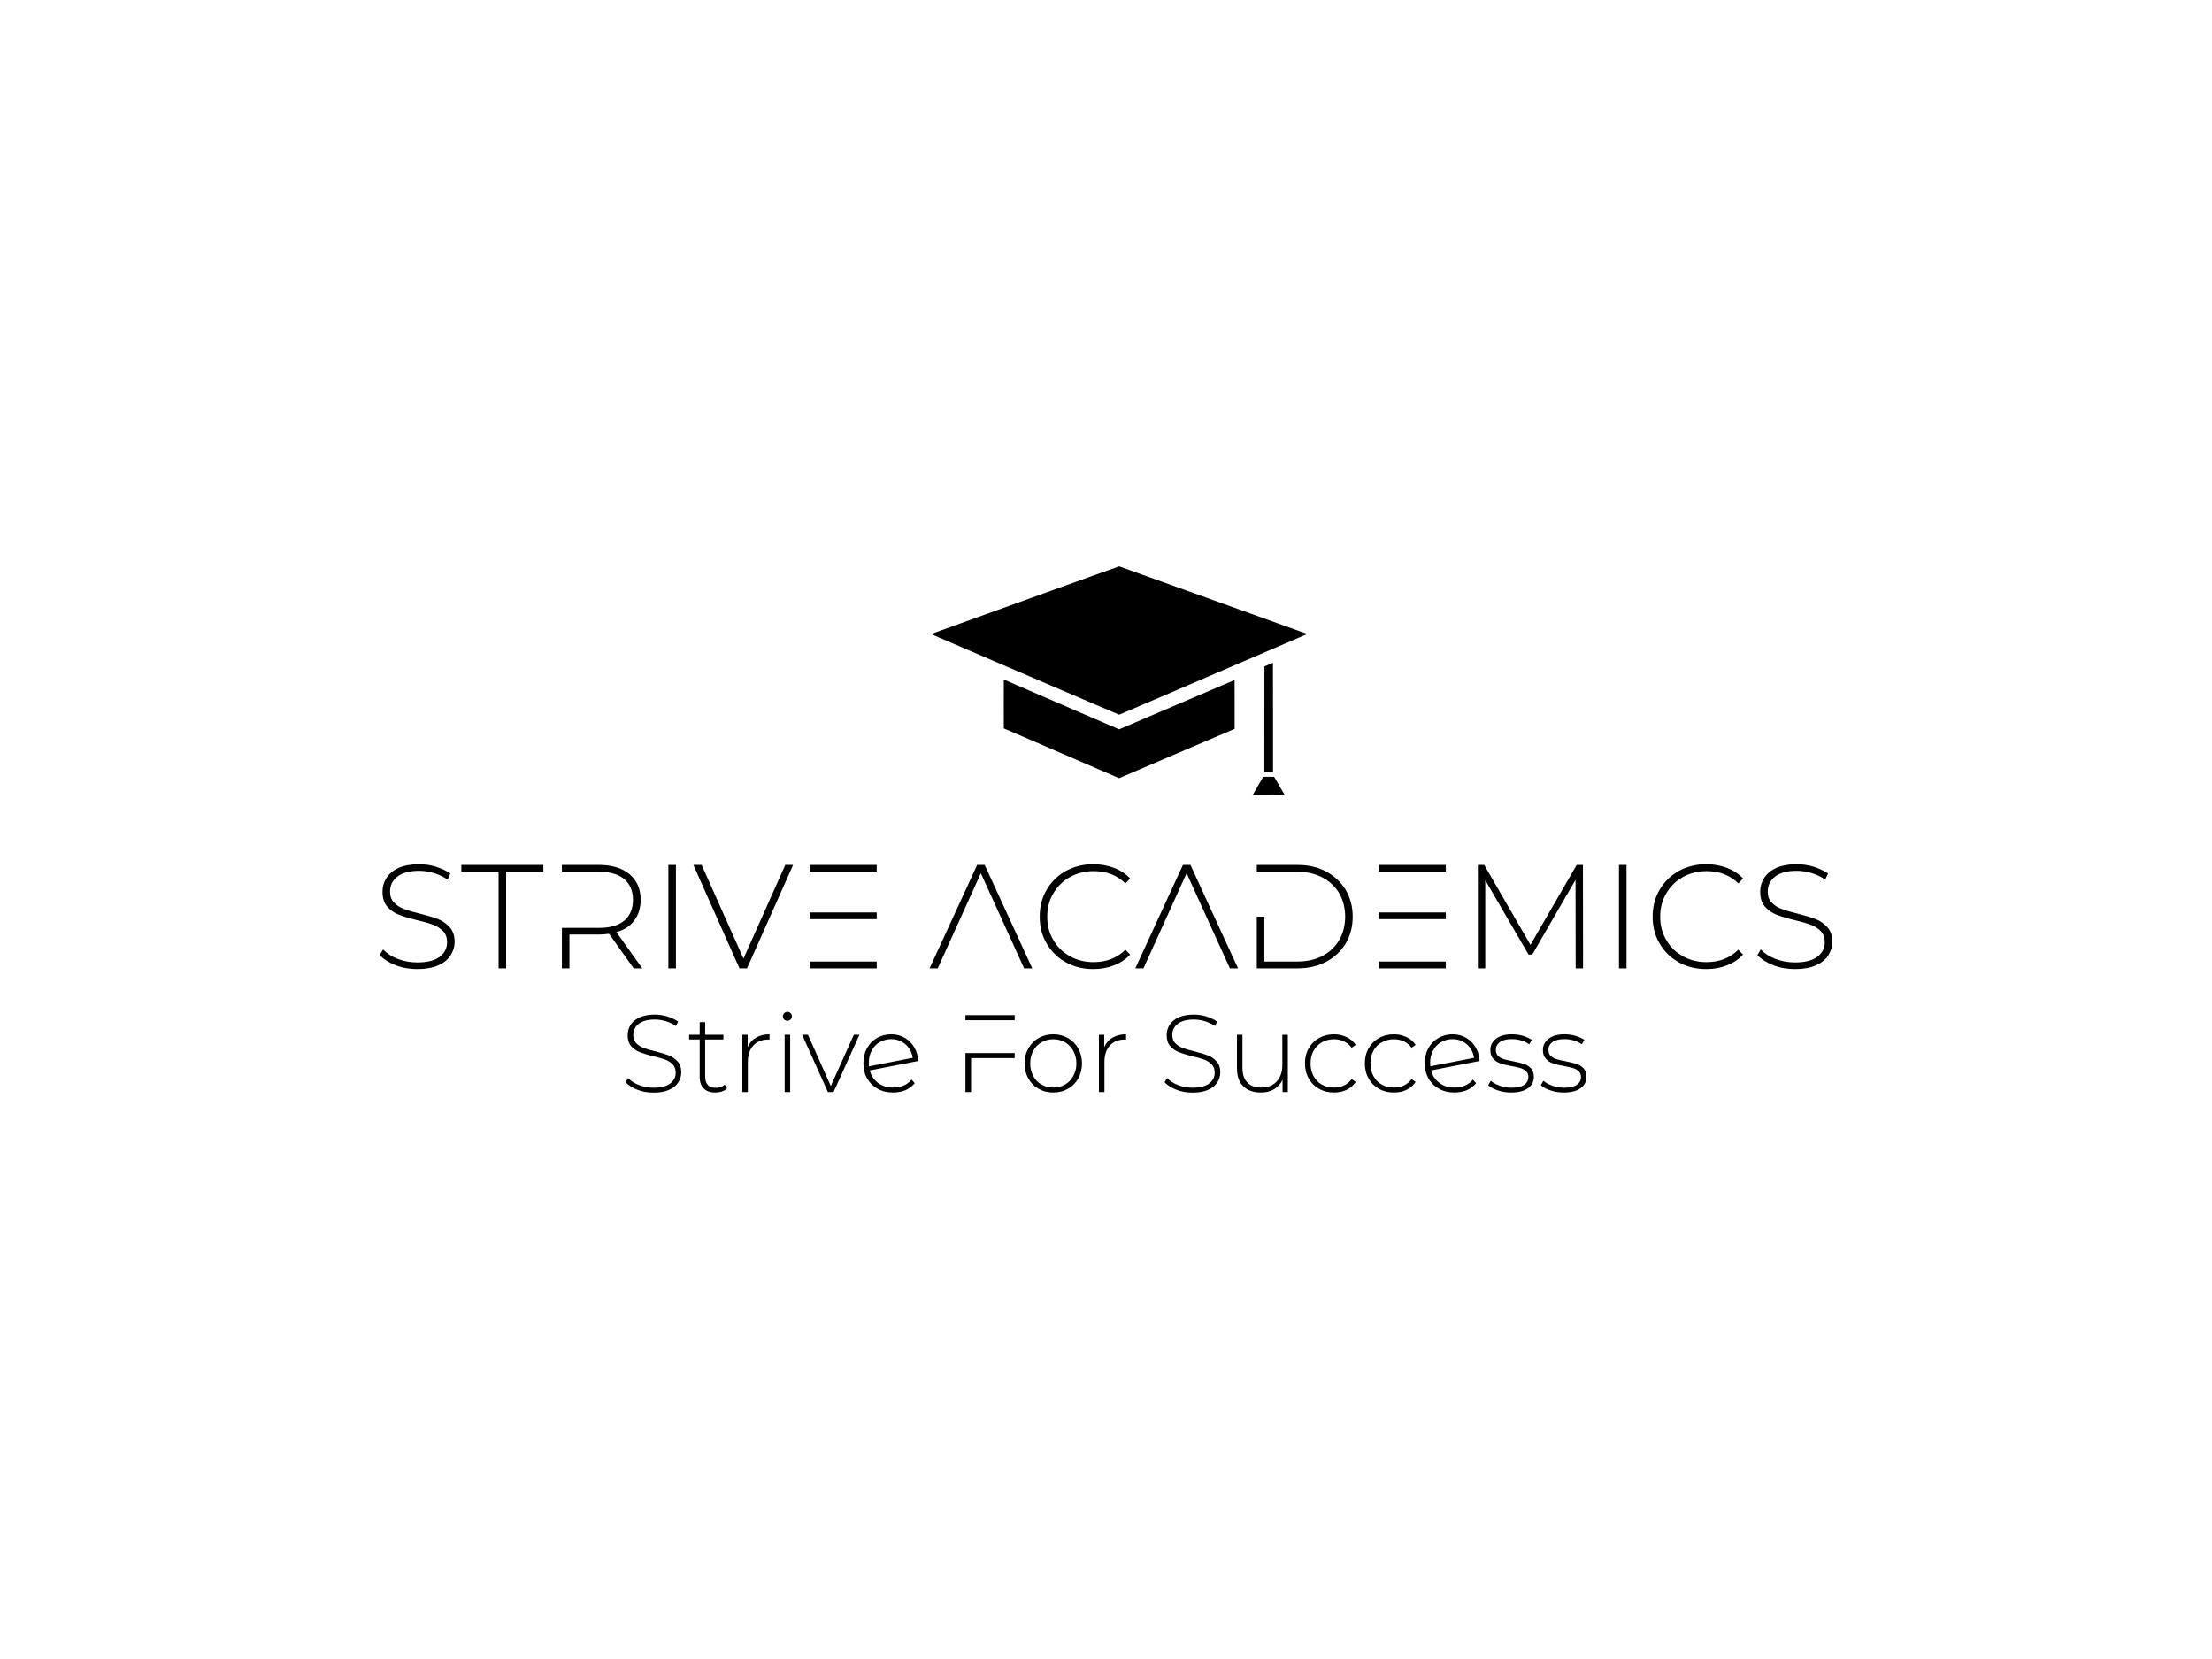
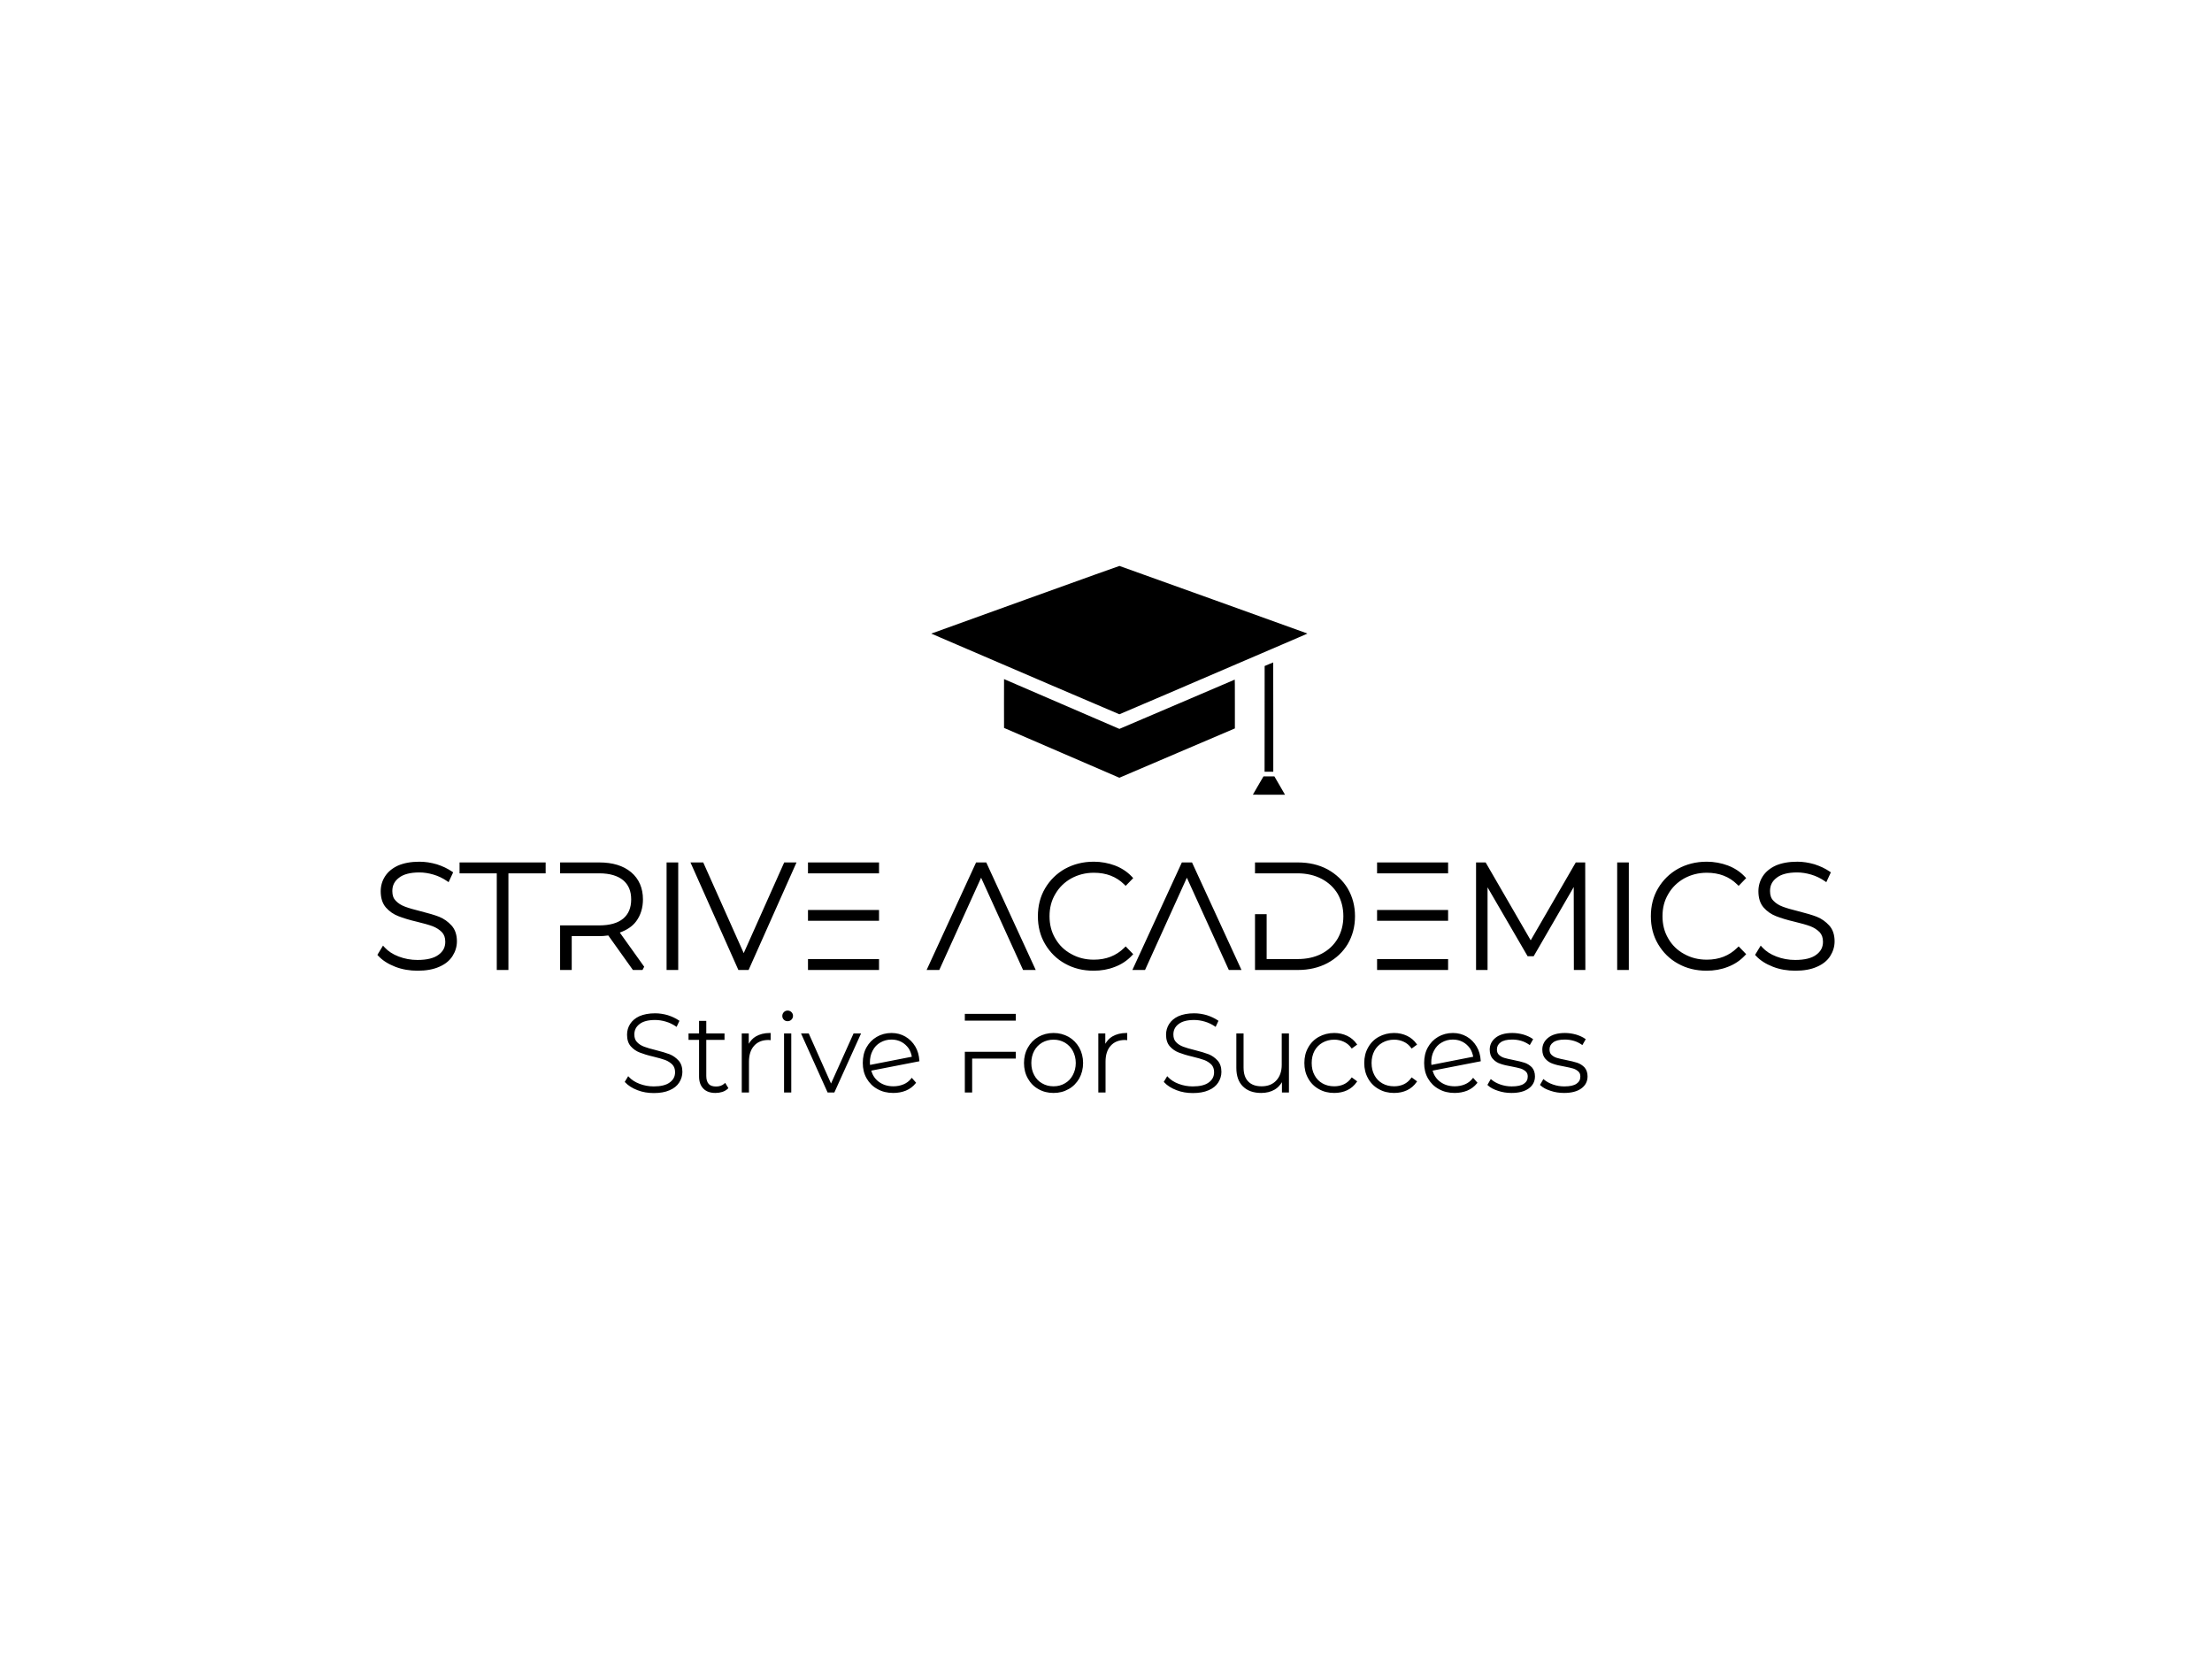
<svg xmlns="http://www.w3.org/2000/svg" id="svg4" xml:space="preserve" viewBox="0 0 1024 768" y="0px" x="0px" version="1.1">
  <defs id="defs8" />
-   <path id="path2" d="m518.1 262.19c-0.11-0.02-14.8 5.25-43.65 15.64-23.91 8.61-43.47 15.66-43.46 15.68 0.02 0.01 1.92 0.84 4.23 1.83 2.32 1 7.74 3.33 12.06 5.18 4.32 1.86 21.98 9.44 39.26 16.86 17.27 7.42 31.46 13.48 31.54 13.48s9.87-4.18 21.76-9.29c11.9-5.11 28.06-12.06 35.93-15.43s15.89-6.82 17.83-7.65c1.93-0.84 5.3-2.29 7.48-3.23 2.19-0.93 3.99-1.72 4.02-1.74 0.02-0.03-0.22-0.14-0.53-0.25-0.33-0.12-19.87-7.15-43.44-15.64-23.58-8.49-42.93-15.44-43.03-15.44zm71.18 44.67c-0.02-0.02-0.92 0.35-2 0.82l-1.95 0.84-0.02 24.46-0.01 24.46h4.02v-25.28c0-13.91-0.02-25.29-0.04-25.3zm-124.6 7.71v0.01c-0.01 0-0.02 5.09-0.01 11.3l0.01 11.3 26.7 11.53 26.69 11.53 26.74-11.42 26.74-11.41v-11.31c0-9.03-0.02-11.3-0.07-11.28-0.04 0.02-12.07 5.15-26.73 11.41l-26.65 11.39-0.31-0.12c-0.17-0.07-12.18-5.25-26.7-11.52-14.51-6.27-26.4-11.41-26.41-11.41zm120.12 45.04l-0.11 0.16c-0.06 0.08-1.17 1.98-2.46 4.22-1.3 2.24-2.35 4.08-2.35 4.09 0 0.02 3.34 0.03 7.43 0.03 4.08 0 7.43-0.01 7.43-0.02s-1.05-1.83-2.32-4.04c-1.28-2.21-2.39-4.11-2.46-4.23l-0.14-0.21h-2.51-2.51zm-390.76 40.44c-3.84 0-6.98 0.62-9.51 1.71-2.53 1.17-4.38 2.74-5.61 4.66-1.23 1.91-1.85 4.03-1.85 6.36 0 2.87 0.68 5.2 2.19 6.91 1.5 1.71 3.28 2.94 5.4 3.76s4.93 1.71 8.49 2.53c3.07 0.75 5.54 1.43 7.38 2.12 1.78 0.68 3.35 1.71 4.59 2.94 1.23 1.3 1.84 3.01 1.84 5.13 0 2.8-1.16 5.06-3.49 6.77-2.32 1.78-5.81 2.6-10.32 2.6-3.15 0-6.16-0.55-9.03-1.64-2.88-1.1-5.13-2.6-6.77-4.38l-1.58 2.6c1.78 1.91 4.24 3.49 7.39 4.72s6.5 1.78 10.05 1.78c3.77 0 6.98-0.55 9.58-1.71 2.6-1.1 4.51-2.67 5.75-4.58 1.23-1.92 1.91-4.04 1.91-6.37 0-2.8-0.75-5.06-2.26-6.7-1.5-1.64-3.28-2.94-5.33-3.76-2.12-0.82-4.93-1.64-8.41-2.53-3.15-0.75-5.68-1.51-7.46-2.19-1.85-0.68-3.35-1.64-4.58-2.94-1.23-1.23-1.85-2.94-1.85-5.13 0-2.81 1.09-5.13 3.42-6.91 2.26-1.78 5.61-2.67 10.06-2.67 2.18 0 4.44 0.34 6.77 1.03 2.32 0.68 4.44 1.71 6.36 3.01l1.3-2.81c-1.92-1.3-4.11-2.32-6.64-3.14-2.6-0.76-5.2-1.17-7.79-1.17zm312.1 0c-4.72 0-8.96 1.1-12.73 3.15-3.76 2.12-6.7 4.99-8.89 8.69-2.19 3.69-3.21 7.86-3.21 12.45 0 4.65 1.02 8.75 3.21 12.45 2.19 3.69 5.13 6.63 8.89 8.68 3.77 2.12 8.01 3.15 12.73 3.15 3.42 0 6.56-0.55 9.5-1.71 2.95-1.1 5.48-2.81 7.53-5l-2.19-2.25c-3.9 3.83-8.82 5.74-14.71 5.74-4.03 0-7.66-0.89-10.94-2.73-3.28-1.78-5.88-4.31-7.73-7.53-1.92-3.21-2.8-6.84-2.8-10.8 0-3.97 0.88-7.53 2.8-10.74 1.85-3.22 4.45-5.75 7.73-7.6 3.28-1.77 6.91-2.73 10.94-2.73 5.95 0 10.88 1.91 14.71 5.68l2.19-2.26c-2.05-2.19-4.58-3.83-7.46-4.93-2.94-1.09-6.15-1.71-9.57-1.71zm283.75 0c-4.72 0-8.96 1.1-12.72 3.15-3.76 2.12-6.71 4.99-8.89 8.69-2.19 3.69-3.22 7.86-3.22 12.45 0 4.65 1.03 8.75 3.22 12.45 2.18 3.69 5.13 6.63 8.89 8.68 3.76 2.12 8 3.15 12.72 3.15 3.42 0 6.57-0.55 9.51-1.71 2.94-1.1 5.47-2.81 7.52-5l-2.19-2.25c-3.9 3.83-8.82 5.74-14.7 5.74-4.04 0-7.66-0.89-10.95-2.73-3.28-1.78-5.88-4.31-7.73-7.53-1.91-3.21-2.8-6.84-2.8-10.8 0-3.97 0.89-7.53 2.8-10.74 1.85-3.22 4.45-5.75 7.73-7.6 3.29-1.77 6.91-2.73 10.95-2.73 5.95 0 10.87 1.91 14.7 5.68l2.19-2.26c-2.05-2.19-4.58-3.83-7.45-4.93-2.94-1.09-6.16-1.71-9.58-1.71zm41.92 0c-3.83 0-6.97 0.62-9.51 1.71-2.53 1.17-4.37 2.74-5.6 4.66-1.24 1.91-1.85 4.03-1.85 6.36 0 2.87 0.68 5.2 2.19 6.91 1.5 1.71 3.28 2.94 5.4 3.76s4.93 1.71 8.48 2.53c3.08 0.75 5.54 1.43 7.39 2.12 1.78 0.68 3.35 1.71 4.58 2.94 1.23 1.3 1.85 3.01 1.85 5.13 0 2.8-1.16 5.06-3.49 6.77-2.33 1.78-5.81 2.6-10.33 2.6-3.14 0-6.15-0.55-9.03-1.64-2.87-1.1-5.13-2.6-6.77-4.38l-1.57 2.6c1.78 1.91 4.24 3.49 7.39 4.72 3.14 1.23 6.49 1.78 10.05 1.78 3.76 0 6.98-0.55 9.58-1.71 2.6-1.1 4.51-2.67 5.74-4.58 1.23-1.92 1.92-4.04 1.92-6.37 0-2.8-0.75-5.06-2.26-6.7-1.5-1.64-3.28-2.94-5.34-3.76-2.12-0.82-4.92-1.64-8.41-2.53-3.14-0.75-5.68-1.51-7.45-2.19-1.85-0.68-3.36-1.64-4.59-2.94-1.23-1.23-1.84-2.94-1.84-5.13 0-2.81 1.09-5.13 3.42-6.91 2.26-1.78 5.61-2.67 10.05-2.67 2.19 0 4.45 0.34 6.77 1.03 2.33 0.68 4.45 1.71 6.37 3.01l1.29-2.81c-1.91-1.3-4.1-2.32-6.63-3.14-2.6-0.76-5.2-1.17-7.8-1.17zm-618.24 0.35v3.14h17.24v44.74h3.49v-44.74h17.23v-3.14h-37.96zm46.55 0v3.14h17.17c5.06 0 8.96 1.17 11.69 3.42 2.67 2.26 4.04 5.48 4.04 9.58 0 4.17-1.37 7.39-4.04 9.64-2.73 2.26-6.63 3.36-11.69 3.36h-17.17v18.74h3.49v-15.67h13.68c1.36 0 2.94-0.07 4.65-0.34l11.42 16.01h3.97l-11.97-16.76c3.55-1.03 6.36-2.81 8.27-5.4 1.92-2.6 2.94-5.75 2.94-9.58 0-4.99-1.71-8.96-5.13-11.83-3.42-2.88-8.14-4.31-14.15-4.31h-17.17zm49.29 0v47.88h3.49v-47.88h-3.49zm11.57 0l21.34 47.88h3.49l21.34-47.88h-3.62l-19.36 43.36-19.36-43.36h-3.83zm53.9 0v3.14h30.98v-3.14h-30.98zm77.47 0l-22.02 47.88h3.76l19.97-44.05 20.04 44.05h3.77l-22.03-47.88h-3.49zm95.26 0l-22.03 47.88h3.76l19.97-44.05 20.05 44.05h3.76l-22.03-47.88h-3.48zm34.2 0v3.14h18.67c4.38 0 8.28 0.89 11.7 2.67 3.35 1.78 5.95 4.24 7.8 7.32 1.78 3.15 2.73 6.77 2.73 10.81 0 4.1-0.95 7.66-2.73 10.8-1.85 3.15-4.45 5.61-7.8 7.39-3.42 1.78-7.32 2.6-11.7 2.6h-15.18v-20.79h-3.49v23.94h18.95c4.92 0 9.37-1.03 13.2-3.08s6.84-4.86 9.03-8.48c2.12-3.63 3.21-7.73 3.21-12.38 0-4.59-1.09-8.69-3.21-12.32-2.19-3.62-5.2-6.42-9.03-8.55-3.83-2.05-8.28-3.07-13.2-3.07h-18.95zm56.51 0v3.14h30.99v-3.14h-30.99zm45.82 0v47.88h3.42v-40.84l20.05 34.47h1.7l20.05-34.61 0.06 40.98h3.42l-0.06-47.88h-2.88l-21.41 37-21.41-37h-2.94zm65.33 0v47.88h3.49v-47.88h-3.49zm-374.59 22.02v3.08h30.98v-3.08h-30.98zm263.44 0v3.08h30.99v-3.08h-30.99zm-263.44 22.71v3.15h30.98v-3.15h-30.98zm263.44 0v3.15h30.99v-3.15h-30.99zm-273.81 23.29c-0.61 0-1.07 0.2-1.47 0.61-0.41 0.41-0.61 0.91-0.61 1.47 0 0.61 0.2 1.07 0.61 1.48 0.4 0.41 0.86 0.56 1.47 0.56 0.56 0 1.07-0.2 1.48-0.61s0.61-0.87 0.61-1.48c0-0.56-0.2-1.01-0.61-1.42s-0.92-0.61-1.48-0.61zm-61.34 1.27c-2.85 0-5.19 0.46-7.07 1.27-1.88 0.87-3.26 2.04-4.17 3.46-0.92 1.43-1.38 3-1.38 4.73 0 2.14 0.51 3.87 1.63 5.14s2.45 2.19 4.02 2.8c1.58 0.61 3.67 1.27 6.31 1.88 2.29 0.56 4.12 1.07 5.5 1.58 1.32 0.51 2.49 1.27 3.41 2.19 0.91 0.96 1.37 2.24 1.37 3.81 0 2.09-0.86 3.77-2.59 5.04-1.73 1.32-4.33 1.94-7.69 1.94-2.34 0-4.58-0.41-6.72-1.23-2.13-0.81-3.81-1.93-5.03-3.25l-1.17 1.93c1.32 1.43 3.15 2.6 5.49 3.51 2.34 0.92 4.84 1.32 7.48 1.32 2.8 0 5.19-0.4 7.13-1.27 1.93-0.81 3.35-1.98 4.27-3.41 0.91-1.42 1.42-3 1.42-4.73 0-2.08-0.56-3.76-1.67-4.98-1.12-1.23-2.45-2.19-3.97-2.8-1.58-0.61-3.67-1.22-6.26-1.89-2.34-0.56-4.23-1.11-5.55-1.62-1.37-0.51-2.49-1.23-3.41-2.19-0.91-0.92-1.37-2.19-1.37-3.82 0-2.08 0.81-3.81 2.54-5.14 1.68-1.32 4.18-1.98 7.48-1.98 1.63 0 3.31 0.25 5.04 0.76s3.31 1.28 4.73 2.24l0.97-2.09c-1.43-0.96-3.05-1.72-4.94-2.34-1.93-0.55-3.86-0.86-5.8-0.86zm249.53 0c-2.85 0-5.19 0.46-7.07 1.27-1.88 0.87-3.26 2.04-4.17 3.46-0.92 1.43-1.37 3-1.37 4.73 0 2.14 0.5 3.87 1.62 5.14s2.45 2.19 4.02 2.8c1.58 0.61 3.67 1.27 6.31 1.88 2.29 0.56 4.12 1.07 5.5 1.58 1.32 0.51 2.49 1.27 3.41 2.19 0.91 0.96 1.37 2.24 1.37 3.81 0 2.09-0.87 3.77-2.6 5.04-1.73 1.32-4.32 1.94-7.68 1.94-2.34 0-4.58-0.41-6.71-1.23-2.14-0.81-3.82-1.93-5.04-3.25l-1.17 1.93c1.32 1.43 3.15 2.6 5.49 3.51 2.34 0.92 4.84 1.32 7.48 1.32 2.8 0 5.19-0.4 7.13-1.27 1.93-0.81 3.35-1.98 4.27-3.41 0.92-1.42 1.42-3 1.42-4.73 0-2.08-0.55-3.76-1.67-4.98-1.12-1.23-2.45-2.19-3.97-2.8-1.58-0.61-3.67-1.22-6.26-1.89-2.34-0.56-4.22-1.11-5.55-1.62-1.37-0.51-2.49-1.23-3.41-2.19-0.91-0.92-1.37-2.19-1.37-3.82 0-2.08 0.81-3.81 2.54-5.14 1.68-1.32 4.18-1.98 7.48-1.98 1.63 0 3.31 0.25 5.04 0.76s3.31 1.28 4.73 2.24l0.97-2.09c-1.43-0.96-3.05-1.72-4.94-2.34-1.93-0.55-3.86-0.86-5.8-0.86zm-105.77 0.26v2.34h22.8v-2.34h-22.8zm-123.03 3.25v5.8h-4.88v2.19h4.88v17.35c0 2.29 0.61 4.07 1.88 5.34 1.22 1.27 3 1.88 5.34 1.88 1.02 0 2.04-0.15 3.01-0.45 0.96-0.31 1.78-0.82 2.44-1.43l-1.07-1.78c-1.12 1.02-2.49 1.48-4.12 1.48s-2.9-0.41-3.71-1.33c-0.82-0.91-1.23-2.23-1.23-3.96v-17.1h8.45v-2.19h-8.45v-5.8h-2.54zm32.33 5.6c-2.49 0-4.58 0.56-6.31 1.58-1.73 1.01-3 2.49-3.81 4.42v-5.8h-2.45v26.56h2.55v-13.84c0-3.26 0.81-5.85 2.49-7.68 1.63-1.83 3.97-2.8 6.92-2.8l0.61 0.05v-2.49zm56.39 0c-2.5 0-4.74 0.61-6.67 1.73-1.98 1.17-3.51 2.75-4.63 4.78-1.12 2.04-1.63 4.38-1.63 6.97 0 2.65 0.56 4.94 1.73 6.97 1.17 2.04 2.8 3.66 4.89 4.78 2.08 1.17 4.43 1.73 7.12 1.73 2.04 0 3.92-0.35 5.7-1.06 1.68-0.72 3.15-1.79 4.33-3.26l-1.48-1.68c-1.02 1.27-2.24 2.19-3.72 2.8-1.47 0.61-3.1 0.91-4.78 0.91-2.75 0-5.03-0.71-6.97-2.13-1.93-1.43-3.25-3.36-3.87-5.8l22.44-4.38c-0.15-2.34-0.71-4.43-1.83-6.31s-2.59-3.36-4.43-4.42c-1.83-1.07-3.91-1.63-6.2-1.63zm74.98 0c-2.54 0-4.78 0.61-6.81 1.73-2.04 1.17-3.62 2.8-4.74 4.83-1.17 2.04-1.73 4.38-1.73 6.92 0 2.6 0.56 4.94 1.73 6.97 1.12 2.04 2.7 3.66 4.74 4.78 2.03 1.17 4.27 1.73 6.81 1.73 2.5 0 4.74-0.56 6.77-1.73 2.04-1.12 3.61-2.74 4.78-4.78 1.12-2.03 1.73-4.37 1.73-6.97 0-2.54-0.61-4.88-1.73-6.92-1.17-2.03-2.74-3.66-4.78-4.83-2.03-1.12-4.27-1.73-6.77-1.73zm33.69 0c-2.49 0-4.58 0.56-6.31 1.58-1.73 1.01-3 2.49-3.81 4.42v-5.8h-2.44v26.56h2.54v-13.84c0-3.26 0.81-5.85 2.49-7.68 1.63-1.83 3.97-2.8 6.92-2.8l0.61 0.05v-2.49zm96.25 0c-2.6 0-4.88 0.61-6.92 1.73-2.03 1.12-3.66 2.75-4.78 4.78-1.17 2.04-1.73 4.38-1.73 6.97 0 2.6 0.56 4.94 1.73 6.97 1.12 2.04 2.75 3.66 4.78 4.78 2.04 1.17 4.32 1.73 6.92 1.73 2.14 0 4.07-0.4 5.8-1.22 1.73-0.81 3.15-2.03 4.27-3.66l-1.88-1.37c-0.96 1.32-2.14 2.34-3.56 3s-2.95 0.96-4.63 0.96c-2.09 0-3.97-0.45-5.6-1.37-1.62-0.92-2.95-2.24-3.86-3.97-0.92-1.68-1.38-3.61-1.38-5.85 0-2.19 0.46-4.12 1.38-5.85 0.91-1.68 2.24-3 3.86-3.92 1.63-0.91 3.51-1.42 5.6-1.42 1.68 0 3.21 0.35 4.63 1.02 1.42 0.66 2.6 1.62 3.56 2.95l1.88-1.38c-1.12-1.58-2.54-2.8-4.27-3.61s-3.66-1.27-5.8-1.27zm27.73 0c-2.6 0-4.89 0.61-6.92 1.73-2.04 1.12-3.67 2.75-4.79 4.78-1.17 2.04-1.73 4.38-1.73 6.97 0 2.6 0.56 4.94 1.73 6.97 1.12 2.04 2.75 3.66 4.79 4.78 2.03 1.17 4.32 1.73 6.92 1.73 2.13 0 4.07-0.4 5.8-1.22 1.73-0.81 3.15-2.03 4.27-3.66l-1.88-1.37c-0.97 1.32-2.14 2.34-3.56 3-1.43 0.66-2.96 0.96-4.63 0.96-2.09 0-3.97-0.45-5.6-1.37s-2.95-2.24-3.87-3.97c-0.91-1.68-1.37-3.61-1.37-5.85 0-2.19 0.46-4.12 1.37-5.85 0.92-1.68 2.24-3 3.87-3.92 1.63-0.91 3.51-1.42 5.6-1.42 1.67 0 3.2 0.35 4.63 1.02 1.42 0.66 2.59 1.62 3.56 2.95l1.88-1.38c-1.12-1.58-2.54-2.8-4.27-3.61s-3.67-1.27-5.8-1.27zm27.21 0c-2.49 0-4.73 0.61-6.66 1.73-1.99 1.17-3.51 2.75-4.63 4.78-1.12 2.04-1.63 4.38-1.63 6.97 0 2.65 0.56 4.94 1.73 6.97 1.17 2.04 2.8 3.66 4.88 4.78 2.09 1.17 4.43 1.73 7.13 1.73 2.03 0 3.91-0.35 5.69-1.06 1.68-0.72 3.16-1.79 4.33-3.26l-1.48-1.68c-1.01 1.27-2.23 2.19-3.71 2.8-1.47 0.61-3.1 0.91-4.78 0.91-2.75 0-5.04-0.71-6.97-2.13-1.94-1.43-3.26-3.36-3.87-5.8l22.44-4.38c-0.16-2.34-0.72-4.43-1.83-6.31-1.12-1.88-2.6-3.36-4.43-4.42-1.83-1.07-3.92-1.63-6.21-1.63zm27.51 0c-3.26 0-5.75 0.71-7.48 2.08-1.73 1.38-2.59 3.11-2.59 5.19 0 1.73 0.46 3.11 1.37 4.07 0.92 1.02 1.98 1.73 3.31 2.14 1.27 0.46 2.95 0.87 5.09 1.22 1.78 0.36 3.2 0.66 4.22 0.97 1.02 0.3 1.83 0.81 2.54 1.42 0.72 0.66 1.07 1.53 1.07 2.65 0 1.58-0.66 2.8-1.93 3.66-1.27 0.92-3.26 1.33-5.9 1.33-1.89 0-3.67-0.31-5.4-0.92s-3.1-1.37-4.17-2.29l-1.17 2.04c1.07 1.01 2.6 1.83 4.53 2.44 1.93 0.66 3.97 0.96 6.1 0.96 3.31 0 5.91-0.66 7.74-1.98s2.74-3.05 2.74-5.29c0-1.63-0.45-2.95-1.32-3.92-0.91-0.92-1.98-1.63-3.25-2.03-1.28-0.41-2.95-0.82-4.99-1.23-1.88-0.35-3.36-0.71-4.38-1.01-1.01-0.31-1.88-0.82-2.59-1.48s-1.07-1.58-1.07-2.8c0-1.47 0.61-2.69 1.88-3.61 1.22-0.92 3.11-1.37 5.6-1.37 1.42 0 2.85 0.2 4.27 0.61 1.38 0.4 2.6 1.01 3.72 1.78l1.17-2.04c-1.07-0.76-2.44-1.37-4.07-1.88-1.68-0.46-3.36-0.71-5.04-0.71zm24.35 0c-3.26 0-5.75 0.71-7.48 2.08-1.73 1.38-2.6 3.11-2.6 5.19 0 1.73 0.46 3.11 1.38 4.07 0.91 1.02 1.98 1.73 3.31 2.14 1.27 0.46 2.95 0.87 5.08 1.22 1.78 0.36 3.21 0.66 4.23 0.97 1.01 0.3 1.83 0.81 2.54 1.42 0.71 0.66 1.07 1.53 1.07 2.65 0 1.58-0.66 2.8-1.94 3.66-1.27 0.92-3.25 1.33-5.9 1.33-1.88 0-3.66-0.31-5.39-0.92s-3.1-1.37-4.17-2.29l-1.17 2.04c1.07 1.01 2.59 1.83 4.52 2.44 1.94 0.66 3.97 0.96 6.11 0.96 3.31 0 5.9-0.66 7.73-1.98 1.84-1.32 2.75-3.05 2.75-5.29 0-1.63-0.46-2.95-1.32-3.92-0.92-0.92-1.99-1.63-3.26-2.03-1.27-0.41-2.95-0.82-4.98-1.23-1.89-0.35-3.36-0.71-4.38-1.01-1.02-0.31-1.88-0.82-2.59-1.48-0.72-0.66-1.07-1.58-1.07-2.8 0-1.47 0.61-2.69 1.88-3.61 1.22-0.92 3.1-1.37 5.6-1.37 1.42 0 2.85 0.2 4.27 0.61 1.37 0.4 2.6 1.01 3.72 1.78l1.17-2.04c-1.07-0.76-2.45-1.37-4.07-1.88-1.68-0.46-3.36-0.71-5.04-0.71zm-361.1 0.2v26.56h2.55v-26.56h-2.55zm8.08 0l11.95 26.56h2.6l12.01-26.56h-2.6l-10.68 23.76-10.59-23.76h-2.69zm201.3 0v15.52c0 3.66 0.96 6.41 2.95 8.34 1.93 1.94 4.68 2.9 8.14 2.9 2.34 0 4.37-0.5 6.1-1.52s3.01-2.5 3.92-4.38v5.7h2.44v-26.56h-2.54v14.15c0 3.15-0.92 5.69-2.65 7.53-1.73 1.88-4.12 2.79-7.07 2.79-2.8 0-4.93-0.76-6.46-2.34-1.53-1.52-2.29-3.81-2.29-6.81v-15.32h-2.54zm-160 2.04c1.73 0 3.35 0.4 4.78 1.17 1.42 0.76 2.54 1.83 3.46 3.1 0.86 1.32 1.42 2.8 1.68 4.38l-20.25 3.96c-0.1-0.66-0.1-1.16-0.1-1.57 0-2.09 0.4-4.02 1.32-5.7 0.86-1.68 2.08-3 3.71-3.92 1.58-0.91 3.36-1.42 5.4-1.42zm259.86 0c1.73 0 3.36 0.4 4.79 1.17 1.42 0.76 2.54 1.83 3.45 3.1 0.87 1.32 1.43 2.8 1.68 4.38l-20.25 3.96c-0.1-0.66-0.1-1.16-0.1-1.57 0-2.09 0.41-4.02 1.33-5.7 0.86-1.68 2.08-3 3.71-3.92 1.58-0.91 3.36-1.42 5.39-1.42zm-184.88 0.05c2.04 0 3.82 0.51 5.45 1.42 1.63 0.97 2.9 2.29 3.81 3.97 0.92 1.73 1.43 3.66 1.43 5.8 0 2.19-0.51 4.12-1.43 5.8-0.91 1.73-2.18 3.05-3.81 3.97-1.63 0.97-3.41 1.42-5.45 1.42-2.03 0-3.86-0.45-5.49-1.42-1.63-0.92-2.9-2.24-3.82-3.97-0.91-1.68-1.37-3.61-1.37-5.8 0-2.14 0.46-4.07 1.37-5.8 0.92-1.68 2.19-3 3.82-3.97 1.63-0.91 3.46-1.42 5.49-1.42zm-40.67 6.41v18.06h2.6v-15.72h20.2v-2.34h-22.8z" fill="#000000" />
+   <path id="path2" d="m518.22 261.99c-0.11-0.01-14.81 5.25-43.65 15.64-23.92 8.61-43.47 15.66-43.46 15.68 0.02 0.01 1.92 0.84 4.23 1.83 2.31 1 7.74 3.33 12.06 5.18 4.31 1.86 21.98 9.44 39.25 16.86s31.47 13.48 31.54 13.48c0.08 0 9.88-4.18 21.77-9.29s28.06-12.05 35.93-15.43c7.87-3.37 15.89-6.82 17.82-7.65 1.94-0.84 5.31-2.29 7.49-3.22 2.18-0.94 3.99-1.73 4.01-1.75 0.03-0.03-0.21-0.14-0.53-0.25-0.32-0.12-19.87-7.15-43.43-15.64-23.58-8.49-42.94-15.44-43.03-15.44zm71.18 44.67c-0.03-0.01-0.93 0.36-2 0.82l-1.96 0.84-0.01 24.46-0.02 24.46h4.03v-25.28c0-13.91-0.02-25.29-0.04-25.3zm-124.61 7.71l0.01 0.01c-0.02 0-0.02 5.09-0.02 11.3l0.02 11.3 26.69 11.53 26.7 11.53 26.73-11.42 26.74-11.41v-11.31c0-9.02-0.01-11.3-0.06-11.28-0.04 0.02-12.07 5.15-26.73 11.42l-26.65 11.38-0.31-0.12c-0.17-0.07-12.18-5.25-26.7-11.52-14.51-6.27-26.4-11.41-26.42-11.41zm120.13 45.04l-0.11 0.16c-0.06 0.08-1.17 1.98-2.46 4.22-1.3 2.24-2.36 4.08-2.36 4.09 0 0.02 3.35 0.03 7.43 0.03 4.09 0 7.44-0.01 7.44-0.02s-1.05-1.83-2.33-4.04c-1.27-2.21-2.38-4.11-2.46-4.23l-0.13-0.21h-2.51-2.51zm-78.67 39.49v0.01c-4.86 0-9.27 1.13-13.17 3.26h-0.01-0.01c-3.89 2.2-6.97 5.21-9.24 9.04-2.28 3.85-3.35 8.2-3.35 12.93 0 4.79 1.07 9.08 3.35 12.93 2.27 3.82 5.34 6.9 9.25 9.04h0.01c3.91 2.2 8.32 3.26 13.17 3.26 3.52 0 6.79-0.56 9.84-1.77h0.01c3.07-1.15 5.73-2.94 7.88-5.23l0.62-0.66-3.49-3.6-0.68 0.67c-3.72 3.66-8.36 5.48-14.04 5.48-3.9 0-7.34-0.86-10.48-2.62l-0.01-0.01c-3.14-1.69-5.6-4.09-7.36-7.16v-0.01h-0.01c-1.82-3.06-2.67-6.5-2.67-10.32 0-3.83 0.85-7.2 2.67-10.26h0.01v-0.01c1.76-3.06 4.22-5.46 7.36-7.23 3.15-1.71 6.61-2.62 10.49-2.62 5.75 0 10.39 1.81 14.04 5.4l0.68 0.67 3.49-3.59-0.62-0.66c-2.16-2.3-4.82-4.02-7.81-5.16h-0.01v-0.01c-3.04-1.13-6.37-1.77-9.91-1.77zm283.76 0v0.01c-4.87 0-9.28 1.13-13.18 3.26h-0.01c-3.9 2.2-6.97 5.21-9.24 9.04-2.29 3.85-3.35 8.2-3.35 12.93 0 4.79 1.07 9.08 3.35 12.93 2.26 3.82 5.33 6.9 9.25 9.04 3.91 2.2 8.33 3.26 13.18 3.26 3.51 0 6.78-0.56 9.84-1.77 3.08-1.15 5.73-2.94 7.88-5.23l0.62-0.66-3.48-3.6-0.69 0.67c-3.72 3.66-8.36 5.48-14.04 5.48-3.89 0-7.34-0.86-10.47-2.62h-0.01l-0.01-0.01c-3.13-1.69-5.59-4.09-7.36-7.16v-0.01c-1.82-3.06-2.67-6.5-2.67-10.32 0-3.83 0.84-7.2 2.67-10.26v-0.01c1.77-3.06 4.23-5.46 7.37-7.23 3.15-1.71 6.6-2.62 10.48-2.62 5.75 0 10.39 1.81 14.04 5.4l0.69 0.67 3.48-3.59-0.62-0.66c-2.15-2.3-4.81-4.02-7.81-5.16l-0.01-0.01c-3.04-1.13-6.37-1.77-9.9-1.77zm41.92 0v0.01c-3.93 0-7.21 0.63-9.89 1.78v0.01h-0.01c-2.67 1.23-4.68 2.92-6.02 5-1.32 2.07-1.99 4.38-1.99 6.88 0 3.02 0.73 5.61 2.42 7.54 1.6 1.81 3.52 3.14 5.77 4.01 2.17 0.84 5.02 1.75 8.62 2.58 3.05 0.74 5.48 1.42 7.26 2.08 1.65 0.63 3.11 1.59 4.24 2.71 1.04 1.12 1.58 2.54 1.58 4.47 0 2.54-0.98 4.44-3.11 6.01l-0.01 0.01c-2.07 1.58-5.35 2.4-9.75 2.4-3.04 0-5.93-0.52-8.69-1.58-2.76-1.05-4.89-2.48-6.41-4.13l-0.86-0.93-2.6 4.29 0.49 0.53c1.9 2.04 4.49 3.69 7.74 4.96 3.27 1.28 6.74 1.84 10.4 1.84 3.85 0 7.19-0.56 9.95-1.79 2.74-1.16 4.82-2.85 6.17-4.94 1.31-2.05 2.06-4.36 2.06-6.87 0-2.98-0.81-5.51-2.5-7.35-1.59-1.73-3.49-3.12-5.69-4l-0.01-0.01c-2.18-0.84-5.02-1.67-8.52-2.56h-0.01-0.01c-3.11-0.75-5.62-1.5-7.33-2.15l-0.01-0.01c-1.74-0.64-3.1-1.52-4.23-2.7v-0.01l-0.01-0.01c-1.04-1.03-1.57-2.45-1.57-4.46 0-2.56 0.92-4.53 3.05-6.15v-0.01h0.01c2.02-1.6 5.14-2.47 9.46-2.47 2.09 0 4.26 0.33 6.51 0.99 2.22 0.65 4.25 1.64 6.09 2.88l0.93 0.63 2.11-4.55-0.67-0.45c-2-1.36-4.28-2.42-6.88-3.27h-0.01l-0.02-0.01c-2.67-0.77-5.35-1.2-8.05-1.2zm-637.78 0.01c-3.93 0-7.21 0.63-9.88 1.78l-0.01 0.01h-0.01c-2.67 1.23-4.68 2.92-6.01 5-1.33 2.07-2 4.38-2 6.88 0 3.02 0.73 5.61 2.42 7.54 1.6 1.81 3.53 3.14 5.78 4.01 2.17 0.84 5.01 1.75 8.61 2.58 3.05 0.74 5.48 1.42 7.26 2.08 1.65 0.63 3.11 1.59 4.24 2.71 1.05 1.12 1.58 2.54 1.58 4.47 0 2.54-0.97 4.44-3.1 6.01h-0.01l-0.01 0.01c-2.07 1.58-5.35 2.4-9.75 2.4-3.03 0-5.92-0.52-8.69-1.58-2.76-1.05-4.88-2.48-6.41-4.13l-0.86-0.93-2.6 4.29 0.49 0.53c1.9 2.04 4.49 3.69 7.74 4.96 3.27 1.28 6.75 1.84 10.4 1.84 3.85 0 7.19-0.56 9.96-1.79 2.73-1.16 4.82-2.85 6.16-4.94 1.32-2.05 2.07-4.36 2.07-6.87 0-2.98-0.82-5.5-2.51-7.35-1.59-1.73-3.49-3.12-5.68-4h-0.01l-0.01-0.01c-2.18-0.84-5.01-1.67-8.52-2.56h-0.01c-3.12-0.75-5.62-1.5-7.34-2.15v-0.01h-0.01c-1.73-0.64-3.1-1.52-4.22-2.7l-0.01-0.01-0.01-0.01c-1.03-1.03-1.57-2.45-1.57-4.46 0-2.56 0.93-4.53 3.05-6.15v-0.01h0.01c2.02-1.6 5.15-2.47 9.47-2.47 2.09 0 4.25 0.33 6.5 0.99 2.23 0.65 4.26 1.64 6.1 2.88l0.92 0.63 2.11-4.55-0.67-0.45c-2-1.36-4.27-2.42-6.87-3.26l-0.02-0.01h-0.01c-2.67-0.78-5.36-1.2-8.06-1.2zm406.73 0.34h-19.9v5.04h19.62c4.25 0 7.99 0.86 11.26 2.57 3.2 1.7 5.65 4.02 7.41 6.95 1.69 3 2.61 6.45 2.61 10.33 0 3.95-0.91 7.33-2.61 10.33-1.76 3-4.21 5.32-7.42 7.02-3.26 1.7-6.99 2.49-11.25 2.49h-14.23v-20.79h-5.39v25.84h19.9c5.05 0 9.66-1.06 13.65-3.19 3.96-2.13 7.11-5.06 9.39-8.83v-0.01c2.21-3.77 3.35-8.06 3.35-12.86 0-4.74-1.14-9.02-3.35-12.79v-0.01-0.01c-2.28-3.77-5.43-6.7-9.38-8.89h-0.01c-3.99-2.14-8.6-3.19-13.65-3.19zm-388.14 0v5.04h17.23v44.74h5.39v-44.74h17.24v-5.04h-39.86zm46.55 0v5.04h18.11c4.91 0 8.57 1.13 11.09 3.2 2.45 2.08 3.7 4.96 3.7 8.85 0 3.96-1.25 6.84-3.7 8.92h-0.01c-2.51 2.07-6.16 3.13-11.08 3.13h-18.11v20.64h5.38v-15.66h12.73c1.22 0 2.67-0.11 4.19-0.32l11.4 15.98h4.45l0.78-1.5-11.3-15.82c3.12-1.12 5.78-2.77 7.6-5.23 2.03-2.76 3.12-6.14 3.12-10.14 0-5.21-1.84-9.51-5.47-12.56s-8.6-4.53-14.77-4.53h-18.11zm49.29 0v0.95 48.83h5.39v-49.78h-5.39zm11.06 0l22.18 49.78h4.73l22.18-49.78h-1.46-4.24l-18.74 41.98-18.74-41.98h-5.91zm54.4 0v5.04h32.89v-5.04h-0.95-31.94zm77.82 0l-22.9 49.78h5.86l19.36-42.71 19.43 42.71h5.86l-22.9-49.78h-0.61-4.1zm95.25 0l-22.9 49.78h5.86l19.36-42.71 19.43 42.71h5.86l-22.9-49.78h-0.61-4.1zm90.38 0v5.04h32.88v-5.04h-0.95-31.93zm45.82 0v49.78h5.32v-38.26l18.55 31.9h2.8l18.55-32.04 0.06 38.4h0.95 4.37l-0.07-49.78h-4.37l-20.86 36.05-20.86-36.05h-4.44zm65.33 0v0.95 48.83h5.39v-49.78h-5.39zm-374.6 22.02v4.98h32.89v-4.98h-0.95-31.94zm263.45 0v4.98h32.88v-4.98h-0.95-31.93zm-263.45 22.71v0.95 4.1h32.89v-5.05h-32.89zm263.45 0v0.95 4.1h32.88v-5.05h-32.88zm-272.86 23.84c-0.7 0-1.29 0.26-1.76 0.73-0.47 0.48-0.72 1.1-0.72 1.76 0 0.7 0.26 1.29 0.72 1.75 0.48 0.48 1.08 0.68 1.76 0.68 0.66 0 1.28-0.25 1.76-0.73 0.46-0.46 0.72-1.06 0.72-1.75 0-0.66-0.26-1.25-0.72-1.71-0.48-0.48-1.1-0.73-1.76-0.73zm-61.34 1.27c-2.89 0-5.29 0.47-7.23 1.31h-0.01c-1.94 0.89-3.38 2.12-4.34 3.61-0.95 1.49-1.43 3.15-1.43 4.95 0 2.2 0.52 4.04 1.72 5.4 1.16 1.31 2.54 2.27 4.18 2.9 1.59 0.62 3.69 1.29 6.36 1.9 2.28 0.56 4.1 1.07 5.45 1.56h-0.01c1.27 0.49 2.39 1.23 3.27 2.1 0.84 0.89 1.26 2.04 1.26 3.54 0 1.97-0.79 3.5-2.43 4.71l-0.01 0.01c-1.62 1.24-4.13 1.85-7.44 1.85-2.3 0-4.48-0.4-6.58-1.2-2.08-0.79-3.71-1.88-4.88-3.15l-0.36-0.39-1.6 2.64 0.2 0.22c1.38 1.48 3.26 2.68 5.64 3.61 2.4 0.94 4.94 1.35 7.63 1.35 2.84 0 5.28-0.41 7.28-1.3 2-0.84 3.49-2.06 4.45-3.56 0.95-1.48 1.49-3.14 1.49-4.95 0-2.15-0.59-3.94-1.78-5.25-1.16-1.26-2.53-2.26-4.12-2.9-1.61-0.62-3.7-1.23-6.31-1.9-2.33-0.56-4.2-1.11-5.5-1.61-1.33-0.5-2.39-1.17-3.26-2.09l-0.01-0.01c-0.83-0.83-1.26-1.98-1.26-3.54 0-1.98 0.75-3.56 2.39-4.82 1.58-1.25 3.98-1.9 7.24-1.9 1.59 0 3.23 0.25 4.92 0.75 1.69 0.49 3.23 1.24 4.62 2.18l0.39 0.27 1.31-2.82-0.28-0.19c-1.46-0.99-3.13-1.77-5.04-2.39h-0.01v-0.01c-1.97-0.57-3.94-0.88-5.91-0.88zm249.53 0c-2.89 0-5.29 0.47-7.23 1.31h-0.01c-1.94 0.89-3.38 2.12-4.34 3.61-0.95 1.49-1.44 3.15-1.44 4.95 0 2.2 0.54 4.04 1.73 5.4 1.16 1.31 2.54 2.27 4.18 2.9 1.59 0.62 3.7 1.29 6.36 1.9h-0.01c2.29 0.56 4.11 1.07 5.45 1.56 1.27 0.49 2.39 1.23 3.27 2.1 0.84 0.89 1.26 2.04 1.26 3.54 0 1.97-0.79 3.5-2.43 4.71l-0.01 0.01c-1.62 1.24-4.13 1.85-7.44 1.85-2.29 0-4.48-0.4-6.58-1.2-2.08-0.79-3.71-1.88-4.88-3.15l-0.36-0.39-1.6 2.64 0.21 0.22c1.37 1.48 3.25 2.68 5.64 3.61 2.39 0.94 4.93 1.35 7.62 1.35 2.84 0 5.28-0.41 7.28-1.3h0.01c1.99-0.84 3.48-2.06 4.44-3.56 0.95-1.48 1.49-3.14 1.49-4.95 0-2.15-0.59-3.94-1.78-5.25-1.16-1.26-2.53-2.26-4.12-2.9-1.61-0.62-3.7-1.23-6.31-1.9-2.33-0.56-4.2-1.11-5.5-1.61-1.33-0.5-2.39-1.17-3.26-2.09v-0.01h-0.01c-0.83-0.83-1.26-1.98-1.26-3.54 0-1.98 0.75-3.56 2.39-4.82h0.01c1.58-1.25 3.97-1.9 7.23-1.9 1.59 0 3.23 0.25 4.92 0.75 1.69 0.49 3.23 1.24 4.63 2.18l0.38 0.27 1.31-2.82-0.28-0.19c-1.46-0.99-3.13-1.77-5.04-2.39l-0.01-0.01c-1.97-0.57-3.94-0.88-5.91-0.88zm-106.17 0.26v0.4 2.73h23.59v-3.13h-23.59zm-123.03 3.26v5.8h-4.88v2.98h4.88v16.95c0 2.36 0.64 4.26 2 5.62 1.31 1.36 3.21 2 5.62 2 1.06 0 2.12-0.16 3.12-0.47 1.03-0.33 1.9-0.87 2.6-1.52l0.23-0.21-0.16-0.28-1.32-2.2-0.36 0.33c-1.04 0.95-2.3 1.37-3.85 1.37-1.57 0-2.7-0.38-3.42-1.19-0.73-0.82-1.12-2.04-1.12-3.7v-16.7h8.44v-2.98h-8.44v-5.8h-3.34zm32.73 5.59c-2.55 0-4.72 0.58-6.51 1.63-1.38 0.82-2.4 2-3.22 3.37v-4.79h-3.24v27.35h3.34v-14.24c0-3.19 0.8-5.67 2.39-7.41l0.01-0.01c1.54-1.74 3.75-2.66 6.61-2.66h0.01l1.01 0.09v-3.33h-0.4zm56.38 0c-2.55 0-4.87 0.63-6.86 1.79-2.04 1.2-3.63 2.84-4.78 4.93-1.16 2.1-1.68 4.52-1.68 7.16 0 2.7 0.58 5.07 1.79 7.17 1.2 2.09 2.88 3.78 5.03 4.93 2.15 1.21 4.57 1.78 7.32 1.78 2.08 0 4.02-0.36 5.84-1.09h0.01v-0.01c1.74-0.73 3.27-1.84 4.48-3.37l0.21-0.26-2.01-2.29-0.29 0.37c-0.98 1.23-2.14 2.1-3.56 2.68-1.42 0.59-3 0.89-4.63 0.89-2.68 0-4.87-0.69-6.74-2.06-1.75-1.29-2.91-3.03-3.54-5.19l22.3-4.34-0.02-0.35c-0.16-2.39-0.74-4.55-1.89-6.49-1.15-1.93-2.68-3.46-4.57-4.57-1.89-1.1-4.05-1.68-6.41-1.68zm74.99 0c-2.61 0-4.92 0.63-7.01 1.78-2.1 1.21-3.73 2.89-4.88 4.98v0.01c-1.21 2.1-1.79 4.51-1.79 7.11 0 2.65 0.58 5.06 1.78 7.16v0.01c1.16 2.09 2.79 3.77 4.89 4.93 2.09 1.2 4.41 1.78 7.01 1.78 2.55 0 4.87-0.58 6.96-1.78h0.01c2.09-1.16 3.72-2.84 4.93-4.93v-0.01c1.15-2.09 1.78-4.5 1.78-7.16 0-2.61-0.63-5.01-1.78-7.11v-0.01c-1.21-2.08-2.84-3.77-4.93-4.98h-0.01c-2.09-1.15-4.4-1.78-6.96-1.78zm33.69 0c-2.55 0-4.71 0.58-6.51 1.63-1.38 0.82-2.4 2-3.22 3.37v-4.79h-3.23v27.35h3.34v-14.24c0-3.19 0.79-5.67 2.38-7.41h0.01v-0.01c1.55-1.74 3.75-2.66 6.62-2.66l1.01 0.09v-3.33h-0.4zm96.25 0c-2.66 0-5.02 0.63-7.12 1.78-2.09 1.15-3.78 2.84-4.93 4.93v0.01c-1.21 2.1-1.78 4.51-1.78 7.16s0.57 5.06 1.78 7.16v0.01c1.15 2.09 2.83 3.78 4.93 4.93 2.1 1.21 4.46 1.78 7.12 1.78 2.18 0 4.18-0.41 5.97-1.25 1.79-0.85 3.27-2.12 4.43-3.8l0.22-0.32-2.52-1.84-0.23 0.32c-0.94 1.28-2.05 2.25-3.41 2.88-1.37 0.63-2.83 0.93-4.46 0.93-2.03 0-3.84-0.44-5.4-1.32-1.57-0.88-2.83-2.15-3.72-3.81v-0.01c-0.88-1.61-1.32-3.47-1.32-5.66 0-2.13 0.44-3.99 1.32-5.66 0.89-1.61 2.15-2.88 3.72-3.76 1.56-0.88 3.37-1.37 5.4-1.37 1.62 0 3.08 0.34 4.46 0.98 1.36 0.63 2.48 1.55 3.41 2.82l0.23 0.32 2.52-1.84-0.23-0.32c-1.15-1.62-2.63-2.89-4.42-3.74-1.78-0.84-3.78-1.31-5.97-1.31zm27.72 0c-2.65 0-5.02 0.63-7.11 1.78-2.1 1.15-3.78 2.84-4.93 4.93v0.01c-1.21 2.1-1.79 4.51-1.79 7.16s0.58 5.06 1.78 7.16v0.01c1.16 2.09 2.84 3.78 4.94 4.93 2.1 1.21 4.46 1.78 7.11 1.78 2.19 0 4.18-0.41 5.97-1.25 1.79-0.85 3.28-2.12 4.44-3.8l0.21-0.32-2.51-1.84-0.24 0.32c-0.93 1.28-2.05 2.25-3.4 2.88-1.37 0.63-2.84 0.93-4.47 0.93-2.03 0-3.84-0.44-5.4-1.32-1.57-0.88-2.83-2.15-3.71-3.81v-0.01c-0.88-1.61-1.33-3.47-1.33-5.66 0-2.13 0.44-3.99 1.33-5.66 0.88-1.61 2.15-2.88 3.71-3.76 1.57-0.88 3.38-1.37 5.4-1.37 1.63 0 3.09 0.34 4.47 0.98 1.36 0.63 2.47 1.55 3.4 2.82l0.24 0.32 2.52-1.84-0.23-0.32c-1.15-1.62-2.64-2.89-4.43-3.74-1.78-0.84-3.77-1.31-5.97-1.31zm27.22 0c-2.56 0-4.87 0.63-6.87 1.79-2.04 1.2-3.62 2.84-4.77 4.93-1.16 2.1-1.68 4.52-1.68 7.16 0 2.7 0.57 5.07 1.78 7.17 1.2 2.09 2.89 3.78 5.04 4.93 2.15 1.21 4.56 1.78 7.31 1.78 2.09 0 4.02-0.36 5.85-1.09l0.01-0.01c1.73-0.73 3.26-1.84 4.48-3.37l0.21-0.26-2.01-2.29-0.3 0.37c-0.98 1.23-2.14 2.1-3.55 2.68-1.43 0.59-3 0.89-4.64 0.89-2.67 0-4.87-0.69-6.73-2.06-1.75-1.29-2.92-3.03-3.55-5.19l22.3-4.34-0.02-0.35c-0.15-2.39-0.73-4.55-1.89-6.49-1.15-1.93-2.67-3.46-4.56-4.57-1.9-1.1-4.06-1.68-6.41-1.68zm27.51 0c-3.32 0-5.91 0.73-7.73 2.18-1.81 1.43-2.74 3.3-2.74 5.5 0 1.79 0.48 3.28 1.48 4.34 0.95 1.06 2.09 1.81 3.47 2.24 1.31 0.47 3 0.88 5.15 1.24 1.77 0.35 3.19 0.65 4.17 0.95 0.96 0.29 1.71 0.76 2.39 1.34 0.63 0.59 0.94 1.32 0.94 2.35 0 1.47-0.58 2.53-1.76 3.34h-0.01c-1.16 0.84-3.06 1.25-5.67 1.25-1.84 0-3.57-0.3-5.26-0.89-1.69-0.6-3.02-1.34-4.04-2.22l-0.37-0.31-1.56 2.72 0.22 0.22c1.13 1.07 2.71 1.9 4.68 2.52 1.98 0.68 4.06 0.99 6.23 0.99 3.36 0 6.04-0.67 7.97-2.06 1.91-1.38 2.91-3.26 2.91-5.61 0-1.7-0.49-3.13-1.42-4.18l-0.01-0.01-0.01-0.01c-0.95-0.95-2.08-1.7-3.42-2.13-1.29-0.42-2.98-0.82-5.02-1.23h-0.01v-0.01c-1.87-0.35-3.34-0.7-4.33-1-0.97-0.29-1.77-0.77-2.44-1.39-0.63-0.58-0.95-1.36-0.95-2.51 0-1.36 0.54-2.43 1.72-3.28l0.01-0.01c1.11-0.84 2.91-1.29 5.36-1.29 1.38 0 2.77 0.19 4.16 0.59 1.33 0.39 2.51 0.99 3.6 1.73l0.36 0.24 1.56-2.72-0.29-0.21c-1.12-0.8-2.53-1.42-4.19-1.94h-0.01c-1.71-0.47-3.42-0.73-5.14-0.73zm24.35 0c-3.32 0-5.91 0.73-7.73 2.18-1.81 1.43-2.75 3.3-2.75 5.5 0 1.79 0.49 3.28 1.48 4.34h0.01c0.95 1.06 2.09 1.81 3.47 2.24 1.3 0.47 3 0.88 5.14 1.24 1.78 0.35 3.19 0.65 4.18 0.95 0.95 0.29 1.71 0.76 2.39 1.34 0.63 0.59 0.94 1.32 0.94 2.35 0 1.47-0.58 2.53-1.76 3.34h-0.01c-1.16 0.84-3.06 1.25-5.67 1.25-1.84 0-3.57-0.3-5.26-0.89-1.7-0.6-3.02-1.34-4.05-2.22l-0.36-0.31-1.57 2.72 0.23 0.22c1.13 1.07 2.71 1.9 4.67 2.52 1.98 0.68 4.06 0.99 6.24 0.99 3.36 0 6.04-0.67 7.96-2.06 1.92-1.38 2.92-3.26 2.92-5.61 0-1.7-0.49-3.13-1.43-4.18v-0.01l-0.01-0.01c-0.95-0.95-2.08-1.7-3.42-2.13-1.3-0.42-2.99-0.82-5.03-1.23v-0.01c-1.88-0.35-3.34-0.7-4.34-1-0.96-0.29-1.77-0.77-2.44-1.39-0.62-0.58-0.94-1.36-0.94-2.51 0-1.36 0.53-2.43 1.72-3.28v-0.01c1.12-0.84 2.92-1.29 5.36-1.29 1.39 0 2.77 0.19 4.16 0.59 1.34 0.39 2.52 0.99 3.61 1.73l0.35 0.24 1.57-2.72-0.3-0.21c-1.12-0.8-2.52-1.42-4.18-1.94h-0.01c-1.71-0.47-3.43-0.73-5.14-0.73zm-361.5 0.21v0.39 26.96h3.34v-27.35h-3.34zm7.86 0l12.31 27.35h3.11l12.37-27.35h-0.62-2.85l-10.43 23.18-10.32-23.18h-3.57zm201.52 0v15.91c0 3.73 0.99 6.61 3.06 8.63h0.01c2.02 2.02 4.88 3.01 8.42 3.01 2.39 0 4.51-0.52 6.3-1.58 1.41-0.82 2.45-2.02 3.32-3.4v4.78h3.24v-27.35h-0.4-2.94v14.54c0 3.07-0.89 5.51-2.54 7.26-1.65 1.79-3.91 2.67-6.78 2.67-2.73 0-4.73-0.73-6.18-2.22v-0.01c-1.44-1.43-2.17-3.6-2.17-6.53v-15.71h-3.34zm-159.61 2.83c1.67 0 3.23 0.39 4.6 1.12 1.36 0.73 2.43 1.75 3.32 2.97 0.76 1.17 1.2 2.48 1.47 3.86l-19.35 3.79c-0.04-0.4-0.07-0.81-0.07-1.1 0-2.04 0.4-3.9 1.27-5.51h0.01v-0.01c0.83-1.62 2-2.87 3.56-3.75 1.52-0.89 3.23-1.37 5.19-1.37zm259.87 0c1.67 0 3.23 0.39 4.6 1.12 1.36 0.73 2.43 1.75 3.31 2.97 0.76 1.17 1.21 2.48 1.48 3.86l-19.35 3.79c-0.04-0.4-0.07-0.81-0.07-1.1 0-2.04 0.39-3.9 1.27-5.51l0.01-0.01c0.83-1.62 1.99-2.87 3.55-3.75h0.01c1.52-0.89 3.22-1.37 5.19-1.37zm-184.88 0.05c1.97 0 3.67 0.48 5.24 1.37 1.57 0.93 2.79 2.19 3.67 3.81 0.89 1.68 1.38 3.54 1.38 5.61 0 2.13-0.5 3.99-1.38 5.61v0.01c-0.88 1.67-2.1 2.93-3.66 3.81h-0.01c-1.57 0.93-3.26 1.37-5.24 1.37-1.97 0-3.73-0.44-5.29-1.37h-0.01c-1.56-0.88-2.77-2.14-3.66-3.81v-0.01c-0.88-1.61-1.33-3.48-1.33-5.61 0-2.08 0.45-3.94 1.33-5.61 0.88-1.62 2.1-2.88 3.67-3.81 1.57-0.89 3.32-1.37 5.29-1.37zm-41.07 5.61v18.86h0.4 2.99v-15.72h20.2v-3.14h-23.59z" fill="#000000" />
</svg>
